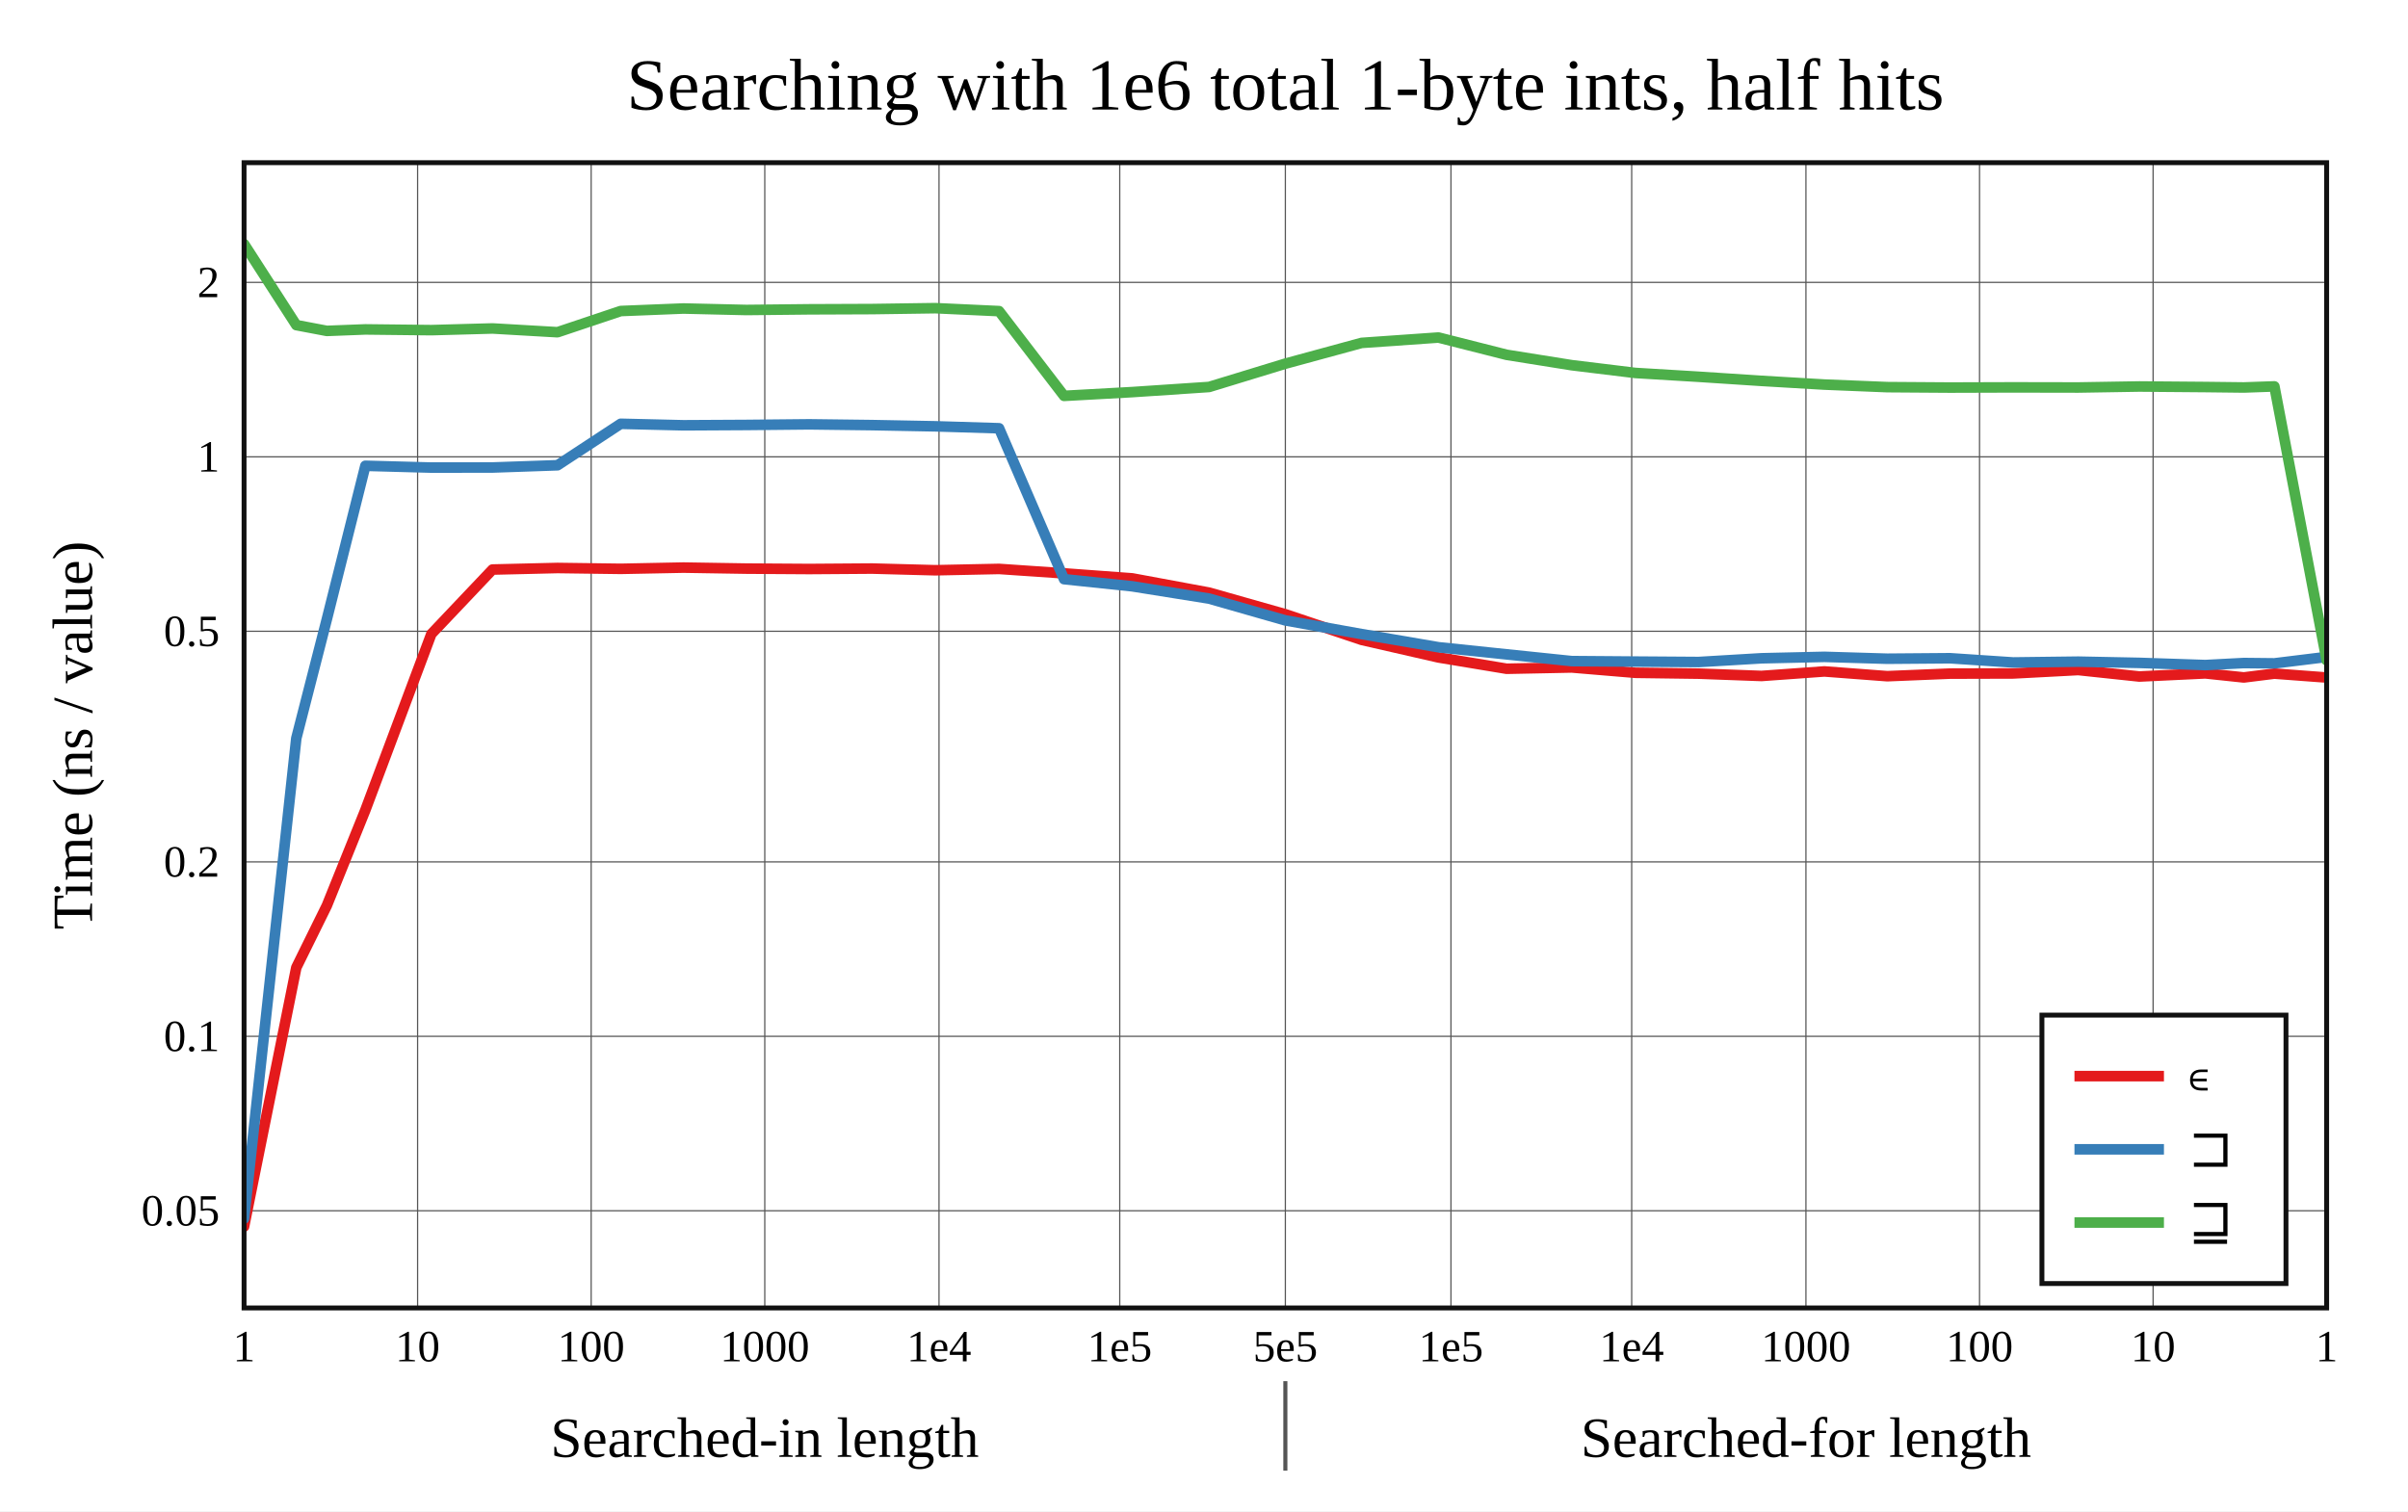
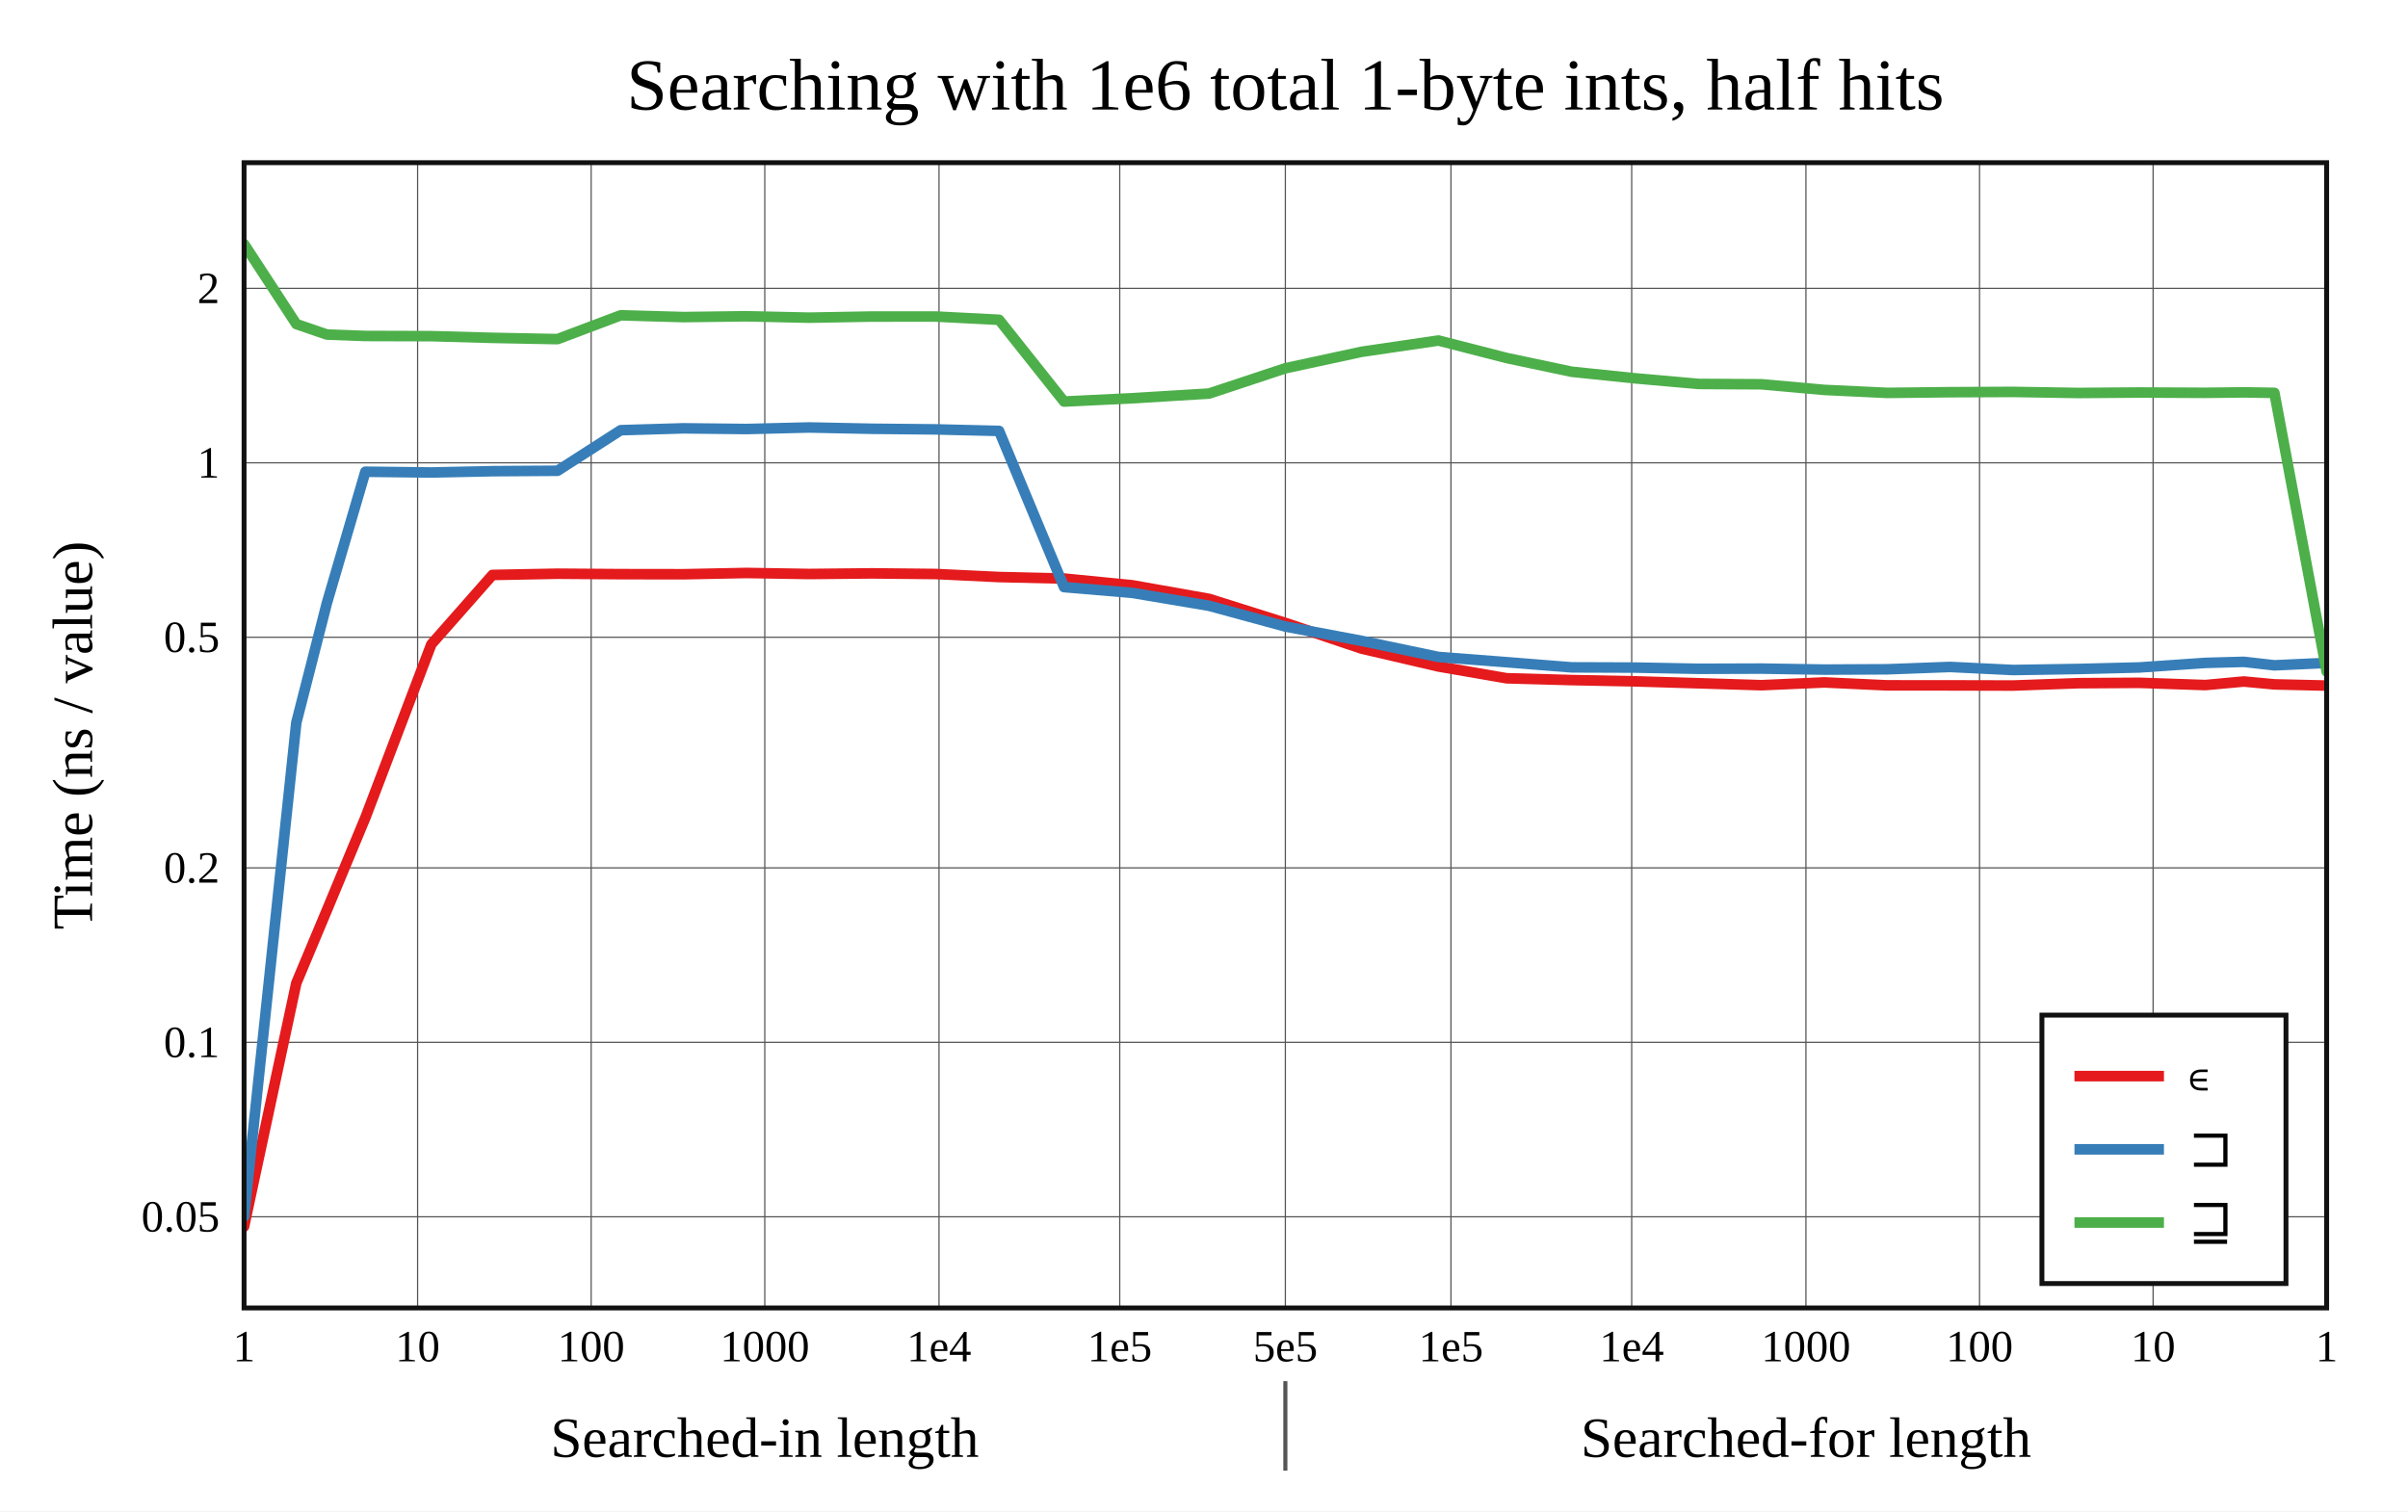
<svg xmlns="http://www.w3.org/2000/svg" viewBox="-60 -40 592 371.6" height="557.4" width="888">
  <g stroke-width="2.6" font-size="14px" text-anchor="middle">
    <defs>
      <clipPath id="clip">
        <rect x="0" y="0" width="512" height="281.6" />
      </clipPath>
    </defs>
    <rect fill="white" x="-60" y="-40" width="592" height="371.6" />
    <text dy="0.33em" font-size="18px" x="256" y="-19">Searching with 1e6 total 1-byte ints, half hits</text>
    <text dy="0.33em" x="128" y="313.6">Searched-in length</text>
    <text dy="0.33em" x="384" y="313.6">Searched-for length</text>
    <path stroke-width="1" stroke="#555" d="M256 299.6v22" />
    <text dy="0.33em" transform="rotate(-90)" x="-140.8" y="-42">Time (ns / value)</text>
    <g stroke-width="0.3" stroke="#555">
      <path d="M42.667 0v281.6" />
      <path d="M85.335 0v281.6" />
      <path d="M128.019 0v281.6" />
      <path d="M170.853 0v281.6" />
      <path d="M215.286 0v281.6" />
      <path d="M256 0v281.6" />
      <path d="M296.714 0v281.6" />
      <path d="M341.147 0v281.6" />
      <path d="M383.981 0v281.6" />
      <path d="M426.665 0v281.6" />
      <path d="M469.333 0v281.6" />
-       <path d="M0 257.705h512" />
-       <path d="M0 214.812h512" />
-       <path d="M0 171.919h512" />
-       <path d="M0 115.218h512" />
-       <path d="M0 72.325h512" />
-       <path d="M0 29.432h512" />
+       <path d="M0 259.186h512" />
+       <path d="M0 216.291h512" />
+       <path d="M0 173.396h512" />
+       <path d="M0 116.691h512" />
+       <path d="M0 73.796h512" />
+       <path d="M0 30.901h512" />
    </g>
    <g font-size="11px">
      <text dy="0.33em" x="0" y="291.1">1</text>
      <text dy="0.33em" x="42.667" y="291.1">10</text>
      <text dy="0.33em" x="85.335" y="291.1">100</text>
      <text dy="0.33em" x="128.019" y="291.1">1000</text>
      <text dy="0.33em" x="170.853" y="291.1">1e4</text>
      <text dy="0.33em" x="215.286" y="291.1">1e5</text>
      <text dy="0.33em" x="256" y="291.1">5e5</text>
      <text dy="0.33em" x="296.714" y="291.1">1e5</text>
      <text dy="0.33em" x="341.147" y="291.1">1e4</text>
      <text dy="0.33em" x="383.981" y="291.1">1000</text>
      <text dy="0.33em" x="426.665" y="291.1">100</text>
      <text dy="0.33em" x="469.333" y="291.1">10</text>
      <text dy="0.33em" x="512" y="291.1">1</text>
      <g text-anchor="end">
-         <text dy="0.33em" x="-6" y="257.705">0.05</text>
-         <text dy="0.33em" x="-6" y="214.812">0.1</text>
-         <text dy="0.33em" x="-6" y="171.919">0.2</text>
-         <text dy="0.33em" x="-6" y="115.218">0.5</text>
-         <text dy="0.33em" x="-6" y="72.325">1</text>
-         <text dy="0.33em" x="-6" y="29.432">2</text>
+         <text dy="0.33em" x="-6" y="259.186">0.05</text>
+         <text dy="0.33em" x="-6" y="216.291">0.1</text>
+         <text dy="0.33em" x="-6" y="173.396">0.2</text>
+         <text dy="0.33em" x="-6" y="116.691">0.5</text>
+         <text dy="0.33em" x="-6" y="73.796">1</text>
+         <text dy="0.33em" x="-6" y="30.901">2</text>
      </g>
    </g>
    <g clip-path="url(#clip)" fill="none" stroke-linecap="round" stroke-linejoin="round">
-       <path stroke="#e41a1c" d="M0 261.6L12.844 197.907L20.357 182.663L29.823 159.179L46.045 115.891L61.072 100.042L77.065 99.659L92.601 99.867L108.016 99.562L123.482 99.81L138.935 99.91L154.411 99.8L169.948 100.215L185.615 99.889L201.596 100.981L218.355 102.213L237.252 105.718L256 111.036L274.748 117.332L293.645 121.655L310.404 124.436L326.385 124.116L342.052 125.429L357.589 125.638L373.065 126.208L388.518 125.095L403.984 126.266L419.399 125.632L434.935 125.589L450.928 124.747L465.955 126.344L482.177 125.571L491.643 126.571L499.156 125.633L512 126.592" />
-       <path stroke="#377eb8" d="M0 259.633L12.844 141.543L20.357 112.244L29.823 74.532L46.045 74.971L61.072 74.952L77.065 74.398L92.601 64.204L108.016 64.573L123.482 64.49L138.935 64.339L154.411 64.53L169.948 64.827L185.615 65.303L201.596 102.406L218.355 104.162L237.252 107.184L256 112.545L274.748 115.912L293.645 119.148L310.404 120.897L326.385 122.556L342.052 122.673L357.589 122.78L373.065 121.863L388.518 121.51L403.984 121.971L419.399 121.85L434.935 122.887L450.928 122.691L465.955 122.993L482.177 123.53L491.643 123.032L499.156 123.109L512 121.531" />
-       <path stroke="#4daf4a" d="M0 20L12.844 39.938L20.357 41.362L29.823 40.996L46.045 41.177L61.072 40.763L77.065 41.688L92.601 36.477L108.016 35.857L123.482 36.221L138.935 36.057L154.411 35.996L169.948 35.774L185.615 36.5L201.596 57.338L218.355 56.411L237.252 55.148L256 49.419L274.748 44.315L293.645 42.994L310.404 47.242L326.385 49.793L342.052 51.704L357.589 52.64L373.065 53.653L388.518 54.56L403.984 55.19L419.399 55.295L434.935 55.247L450.928 55.277L465.955 55.032L482.177 55.164L491.643 55.274L499.156 55.01L512 122.365" />
+       <path stroke="#e41a1c" d="M0 261.6L12.844 201.738L20.357 183.814L29.823 161.056L46.045 118.422L61.072 101.372L77.065 101.065L92.601 101.174L108.016 101.197L123.482 100.883L138.935 101.135L154.411 100.983L169.948 101.136L185.615 101.884L201.596 102.255L218.355 103.91L237.252 107.257L256 113.169L274.748 119.482L293.645 123.878L310.404 126.776L326.385 127.222L342.052 127.534L357.589 128.003L373.065 128.48L388.518 127.797L403.984 128.518L419.399 128.526L434.935 128.564L450.928 127.988L465.955 127.894L482.177 128.446L491.643 127.573L499.156 128.276L512 128.574" />
+       <path stroke="#377eb8" d="M0 259.115L12.844 137.714L20.357 108.314L29.823 75.99L46.045 76.176L61.072 75.856L77.065 75.753L92.601 65.777L108.016 65.319L123.482 65.49L138.935 65.109L154.411 65.428L169.948 65.578L185.615 65.956L201.596 104.358L218.355 105.773L237.252 108.953L256 114.051L274.748 117.578L293.645 121.538L310.404 122.823L326.385 124.095L342.052 124.15L357.589 124.445L373.065 124.396L388.518 124.644L403.984 124.567L419.399 123.992L434.935 124.746L450.928 124.491L465.955 124.115L482.177 122.997L491.643 122.738L499.156 123.591L512 123.003" />
+       <path stroke="#4daf4a" d="M0 20L12.844 39.679L20.357 42.256L29.823 42.611L46.045 42.656L61.072 43.074L77.065 43.386L92.601 37.528L108.016 37.964L123.482 37.769L138.935 38.11L154.411 37.833L169.948 37.827L185.615 38.63L201.596 58.734L218.355 57.921L237.252 56.769L256 50.551L274.748 46.501L293.645 43.728L310.404 48.028L326.385 51.408L342.052 53.033L357.589 54.402L373.065 54.489L388.518 55.874L403.984 56.604L419.399 56.434L434.935 56.364L450.928 56.625L465.955 56.511L482.177 56.588L491.643 56.477L499.156 56.599L512 125.121" />
    </g>
    <rect stroke-width="1.2" stroke="#111" fill="none" x="0" y="0" width="512" height="281.6" />
    <g transform="translate(442,209.6)" text-anchor="start" font-size="13px">
      <rect stroke-width="1.2" stroke="#111" fill="white" x="0" y="0" width="60" height="66" />
      <path stroke="#e41a1c" d="M8 15h22" />
      <path stroke="#377eb8" d="M8 33h22" />
      <path stroke="#4daf4a" d="M8 51h22" />
      <text dy="0.33em" x="36" y="15">∊</text>
      <text dy="0.33em" x="36" y="33">⊐</text>
      <text dy="0.33em" x="36" y="51">⊒</text>
    </g>
  </g>
</svg>
